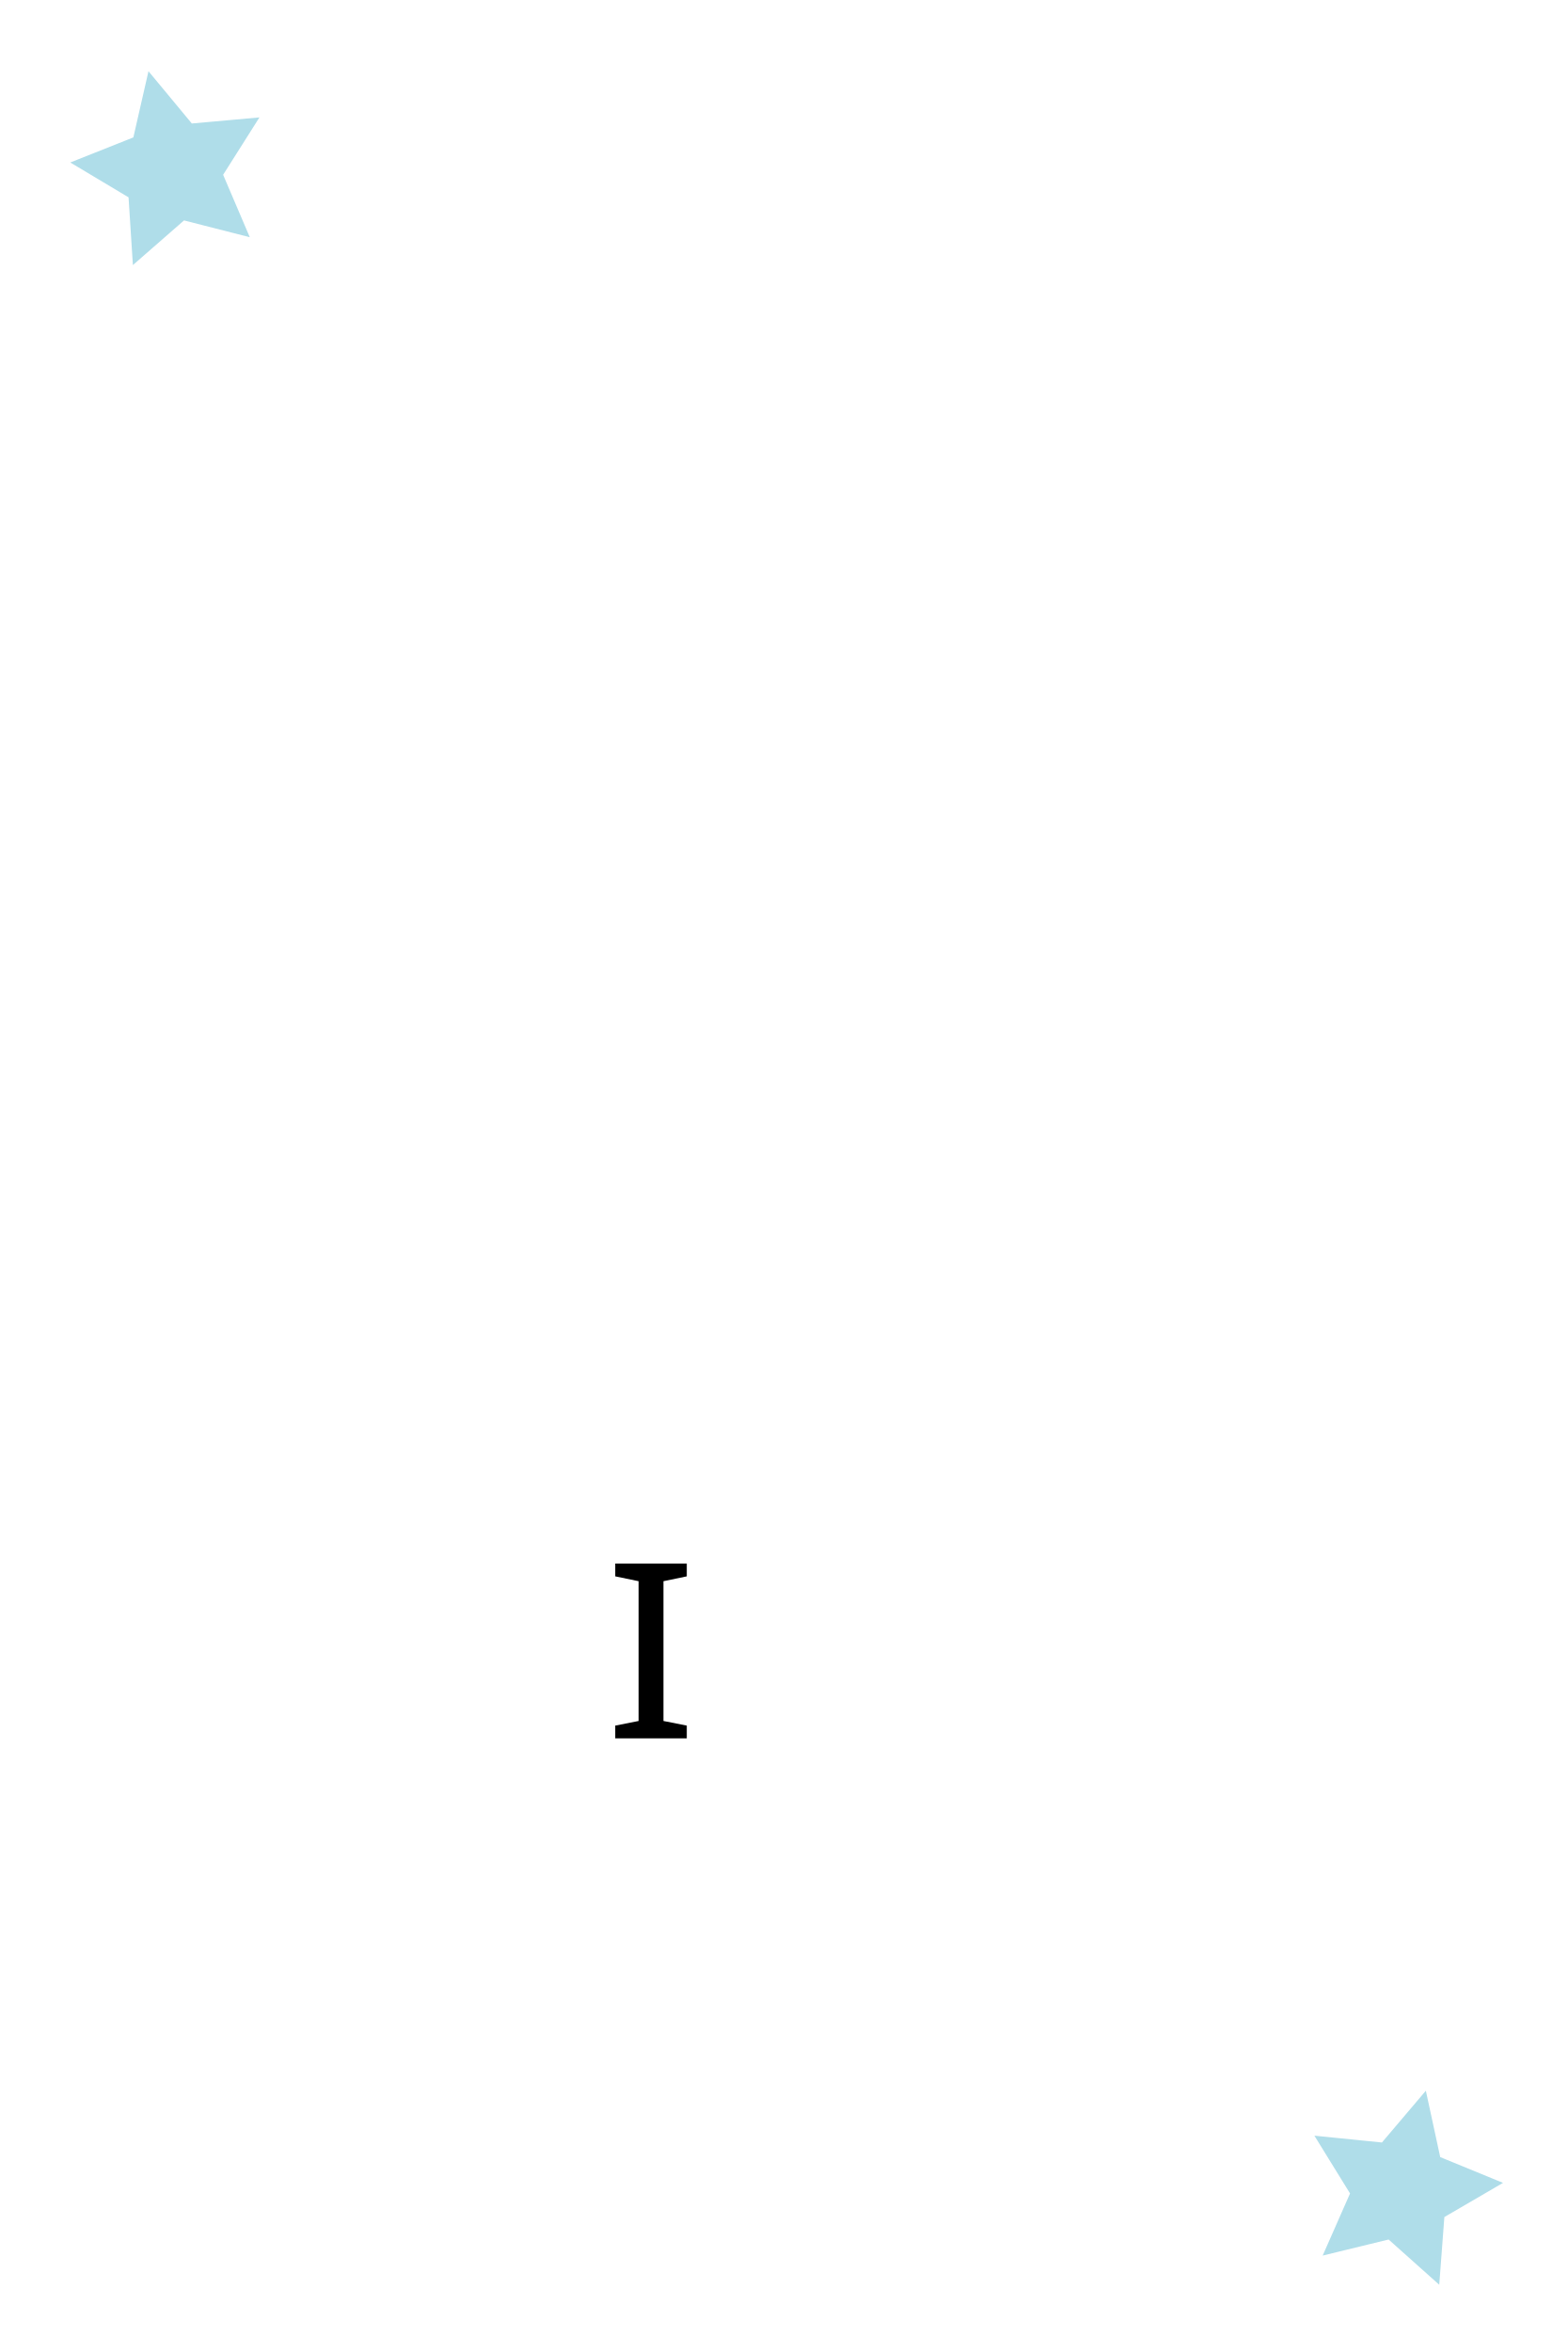
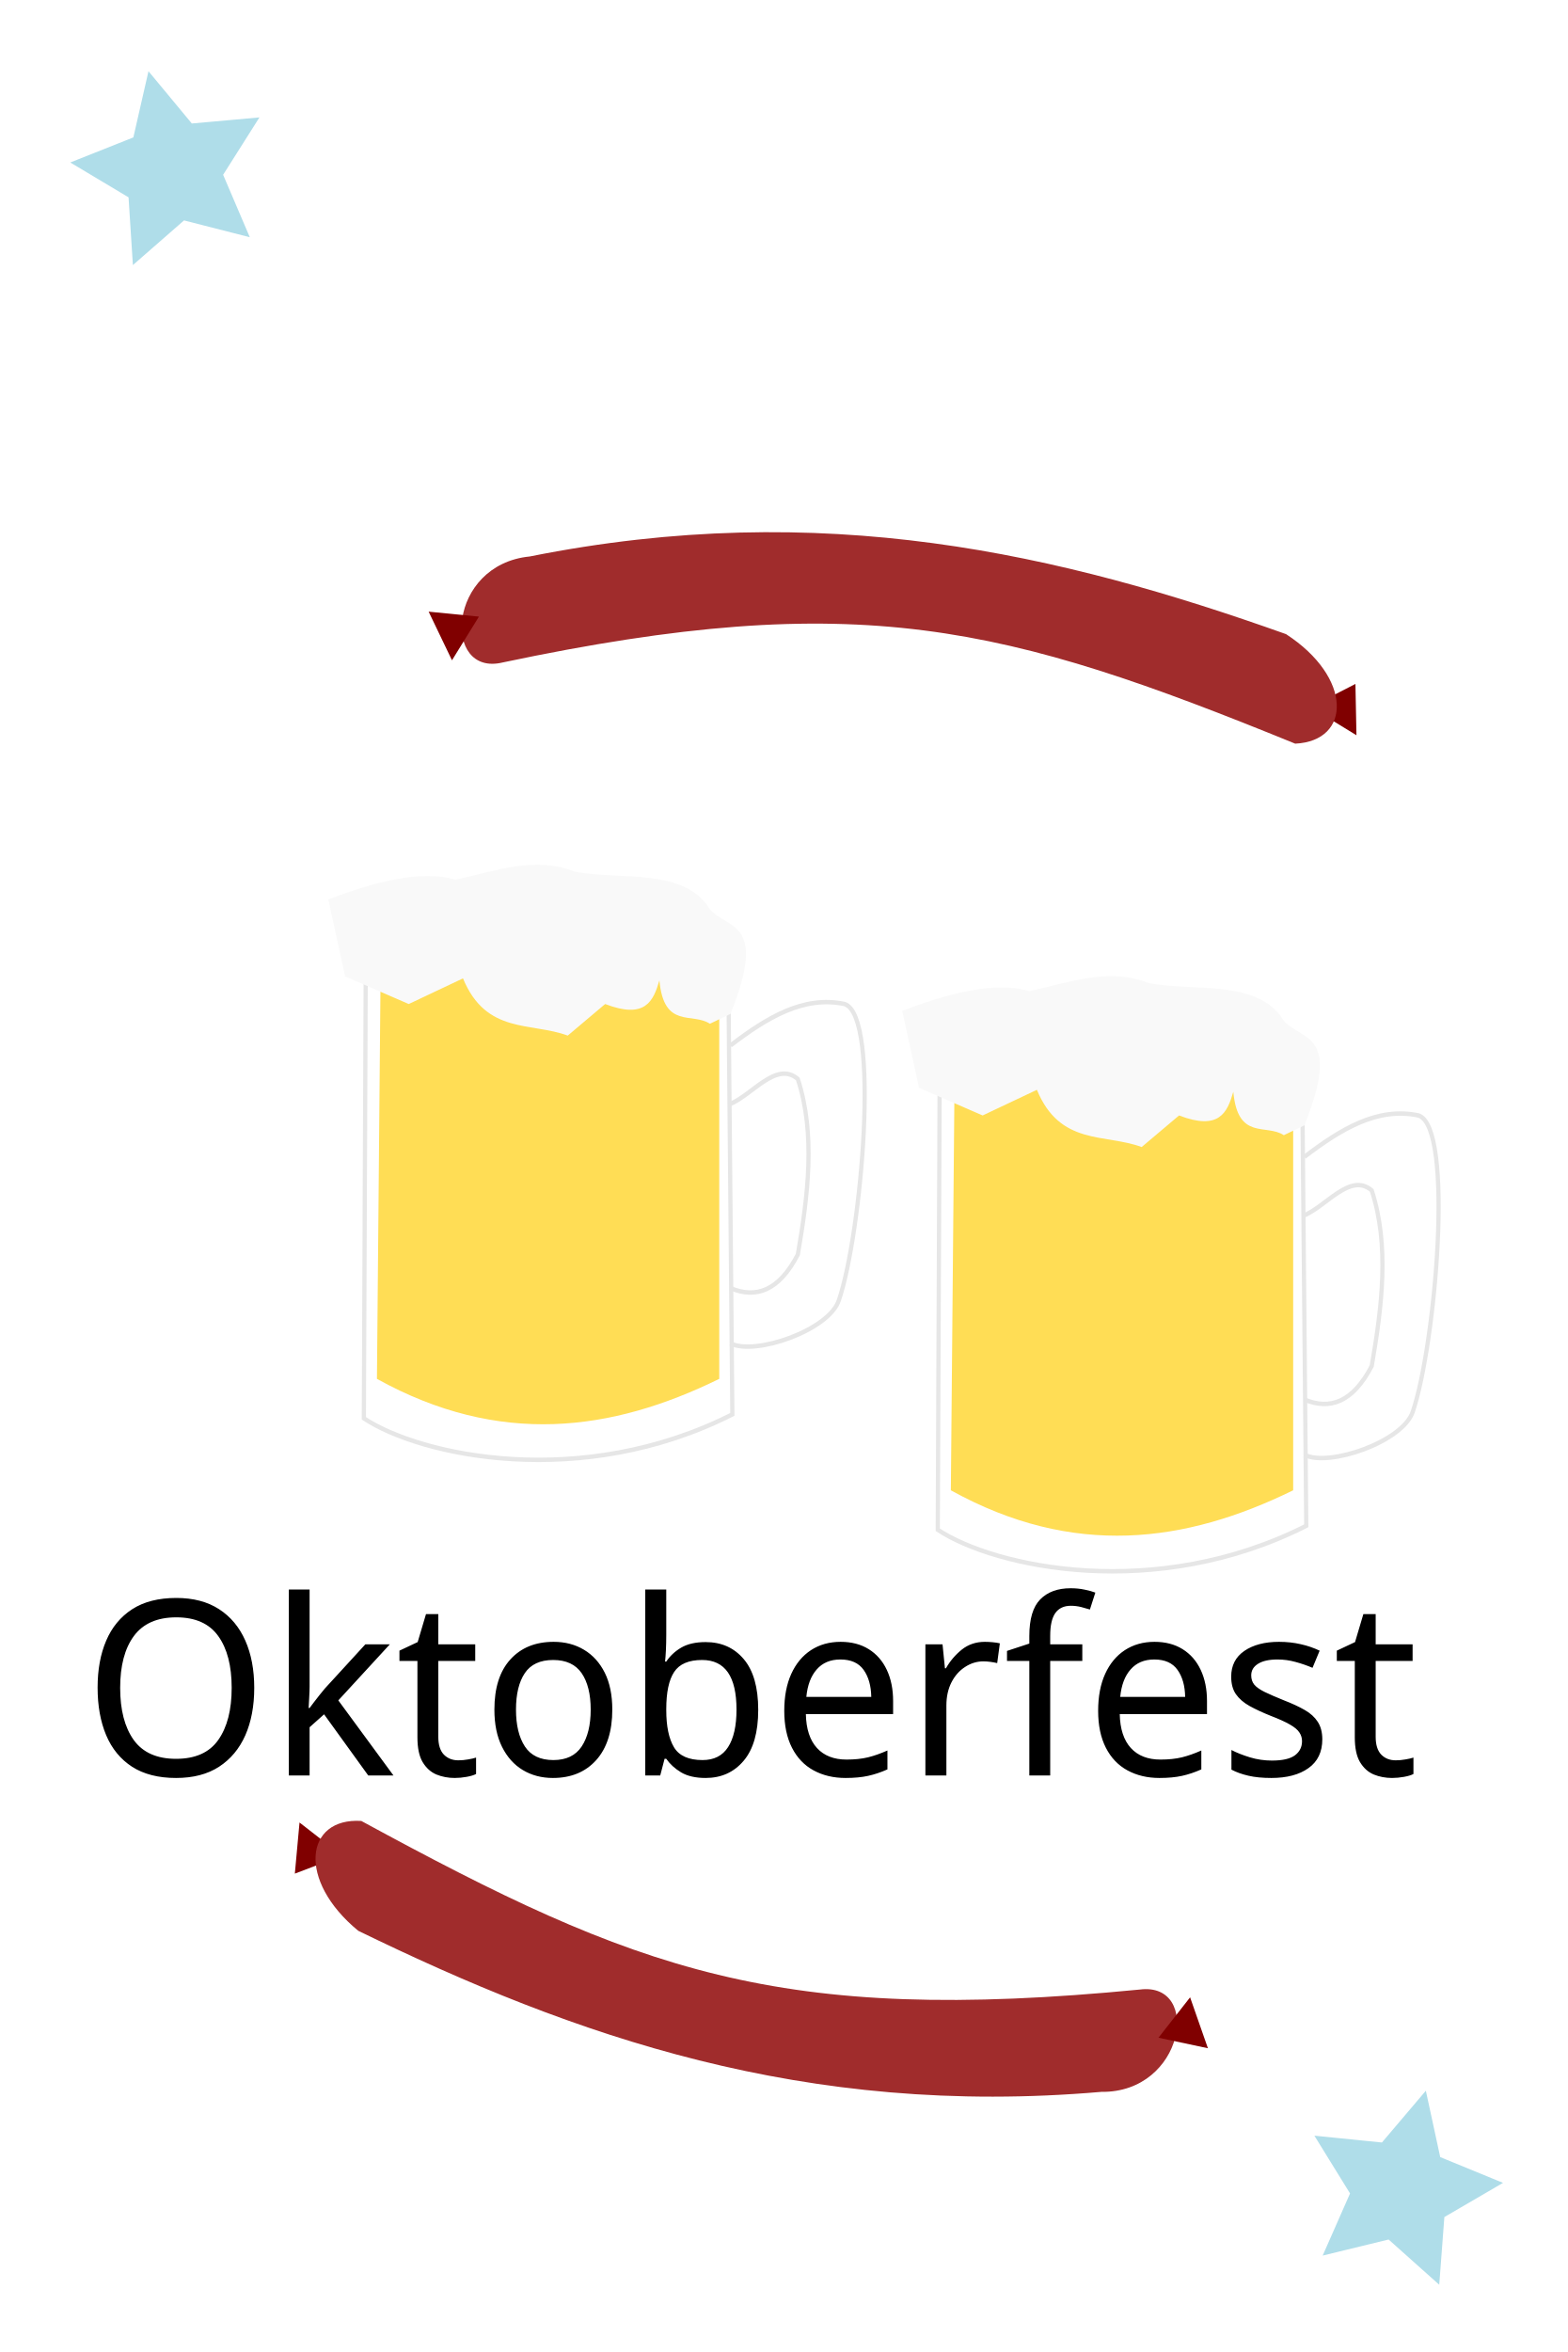
<svg xmlns="http://www.w3.org/2000/svg" xmlns:xlink="http://www.w3.org/1999/xlink" width="200" height="300" id="svg5382" version="1.1">
  <defs id="defs5384" />
  <g id="layer1" transform="translate(0,-752.3622)">
    <rect style="fill:#ffffff;stroke:none" id="rect5598" width="204.387" height="316.13" x="-2.691" y="746.839" />
-     <text xml:space="preserve" style="font-size:33.215px;font-style:normal;font-weight:normal;line-height:125%;letter-spacing:0px;word-spacing:0px;fill:#000000;fill-opacity:1;stroke:none;font-family:Sans" x="72.457" y="1036.236" id="text5494" transform="scale(1.063798,0.9400285)">
-       <tspan id="tspan5496" x="72.457" y="1036.236">I</tspan>
+     <text xml:space="preserve" style="font-size:30.765px;font-style:normal;font-weight:normal;line-height:125%;letter-spacing:0px;word-spacing:0px;fill:#000000;fill-opacity:1;stroke:none;font-family:Sans" x="10.762" y="964.467" id="text5494" transform="scale(0.9853275,1.014891)">
+       <tspan id="tspan5496" x="10.762" y="964.467">Oktoberfest</tspan>
    </text>
    <path style="fill:#afdde9;stroke:#afdde9" id="path3826" d="M 20.673,18.756 13.009,16.798 7.051,22.001 6.545,14.107 -0.245,10.048 7.106,7.127 8.868,-0.585 13.918,5.505 21.797,4.797 l -4.231,6.684 z" transform="translate(10.33668,763.1296)" />
    <use x="0" y="0" xlink:href="#path3826" id="use3828" transform="matrix(0.8874504,0.4609032,-0.4609032,0.8874504,516.0457,334.5601)" width="200" height="300" />
+     <g id="g3232" transform="matrix(-0.8700393,-0.4929824,0.4929824,-0.8700393,-236.0606,1765.878)">
+       <path style="fill:#800000;stroke:none" d="m 143.723,808.792 -4.113,4.967 6.808,0.999 z" id="path3230" />
+       <path transform="translate(0,752.3622)" id="path3226" d="m 133.085,54.073 c -30.531,1.903 -61.214,7.299 -92.599,28.857 -9.299,5.111 -4.247,18.572 2.153,13.782 38.034,-26.726 56.979,-29.556 97.019,-30.256 6.476,-3.152 3.421,-10.645 -6.573,-12.383 z" style="fill:#a02c2c;stroke:none" />
+       <path transform="translate(0,752.3622)" id="path3228" d="m 37.544,92.535 -6.149,1.942 5.179,4.531 z" style="fill:#800000;stroke:none" />
+     </g>
+     <g transform="matrix(0.5361395,0,0,0.5653504,15.63425,389.4009)" id="g3133">
+       <path transform="translate(0,752.3622)" id="path3123" d="m 61.424,106.825 -0.89,93.917 c 29.148,15.305 55.855,11.905 81.454,-1e-5 l 0,-93.472 z" style="fill:#ffdd55;stroke:none" />
+       <path transform="translate(0,752.3622)" id="path3127" d="m 144.214,116.172 0.89,92.582 c -35.836,17.193 -74.108,9.431 -87.685,0.89 l 0.445,-100.593 85.46,-0.89 z" style="fill:none;stroke:#e6e6e6;stroke-width:1px;stroke-linecap:butt;stroke-linejoin:miter;stroke-opacity:1" />
+       <path transform="translate(0,752.3622)" id="path3125" d="M 79.228,88.131 C 72.947,86.351 63.54,87.25 48.961,92.582 l 4.006,17.359 15.134,6.231 12.908,-5.786 c 5.514,12.685 16.207,9.835 24.926,12.908 l 8.902,-7.122 c 9.576,3.493 11.486,-0.68 12.908,-5.341 1.078,11.072 7.782,7.141 12.018,9.792 l 4.896,-2.226 c 8.95,-21.091 -0.643,-19.004 -4.896,-23.591 -6.016,-9.352 -20.696,-6.574 -32.047,-8.457 -9.496,-3.645 -18.991,-0.185 -28.487,1.78 z" style="fill:#f9f9f9;stroke:none" />
+       <path transform="translate(0,752.3622)" id="path3129" d="m 144.659,125.519 c 8.605,-6.233 17.374,-11.32 27.151,-9.347 8.604,2.659 4.003,51.848 -1.335,66.766 -2.252,6.796 -19.988,12.638 -25.816,9.792" style="fill:none;stroke:#e6e6e6;stroke-width:1px;stroke-linecap:butt;stroke-linejoin:miter;stroke-opacity:1" />
+       <path transform="translate(0,752.3622)" id="path3131" d="m 144.214,138.872 c 5.49,-1.939 11.287,-10.007 16.469,-5.786 4.271,12.451 2.415,26.326 0,39.614 -4.506,8.203 -9.955,9.993 -16.024,7.567" style="fill:none;stroke:#e6e6e6;stroke-width:1px;stroke-linecap:butt;stroke-linejoin:miter;stroke-opacity:1" />
+     </g>
+     <use x="0" y="0" xlink:href="#g3133" id="use3224" transform="translate(73.21818,14.21294)" width="200" height="300" />
+     <use x="0" y="0" xlink:href="#g3232" id="use3237" transform="matrix(-0.9938334,0.1108836,-0.1108836,-0.9938334,320.228,1820.659)" width="200" height="300" />
  </g>
</svg>
